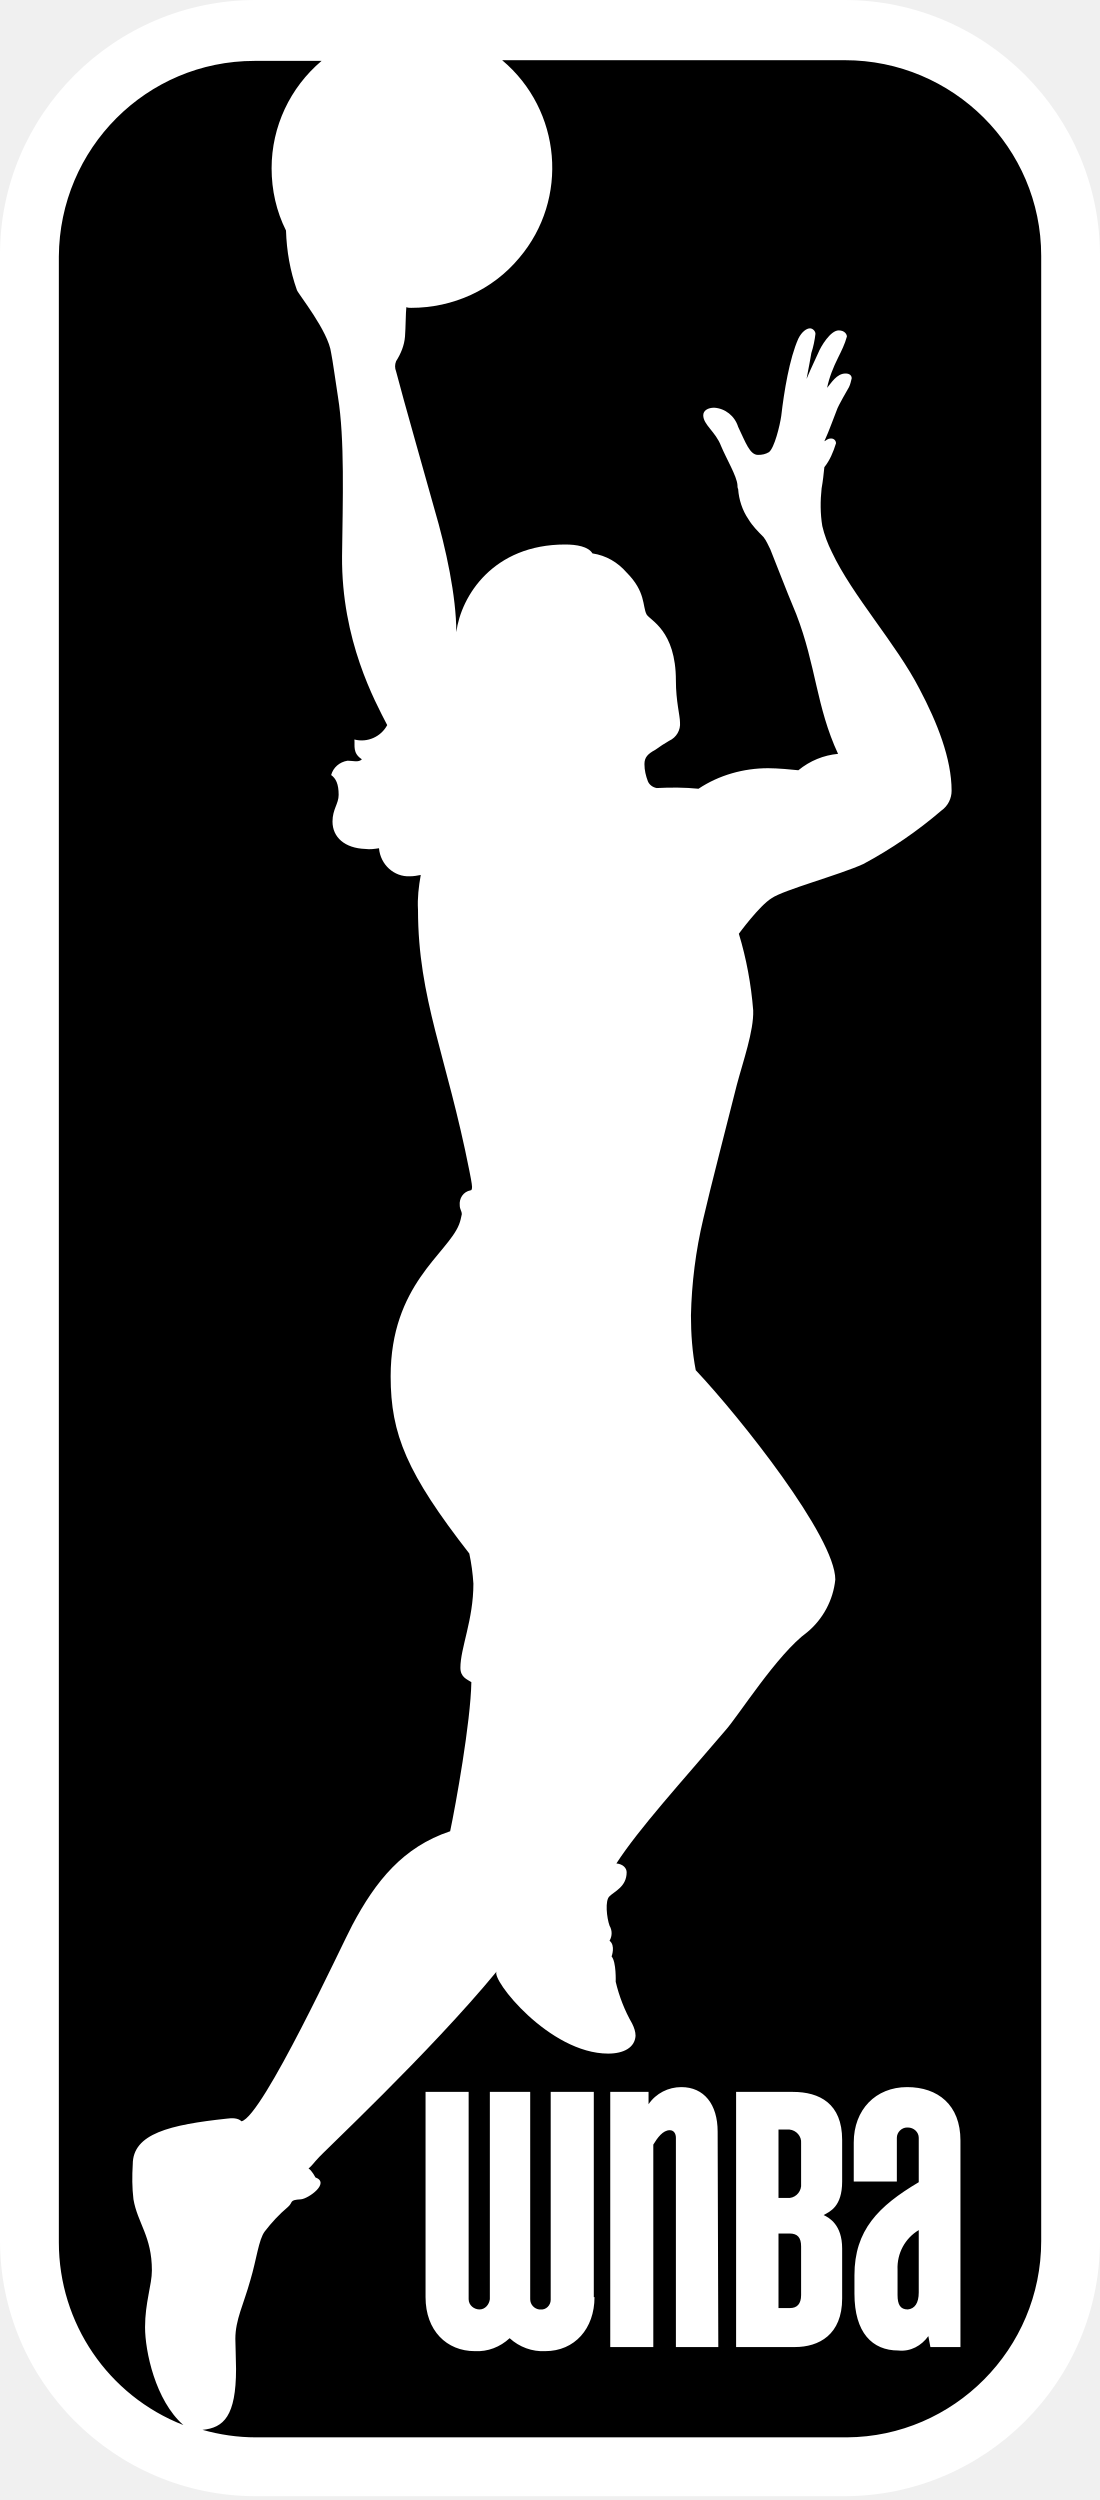
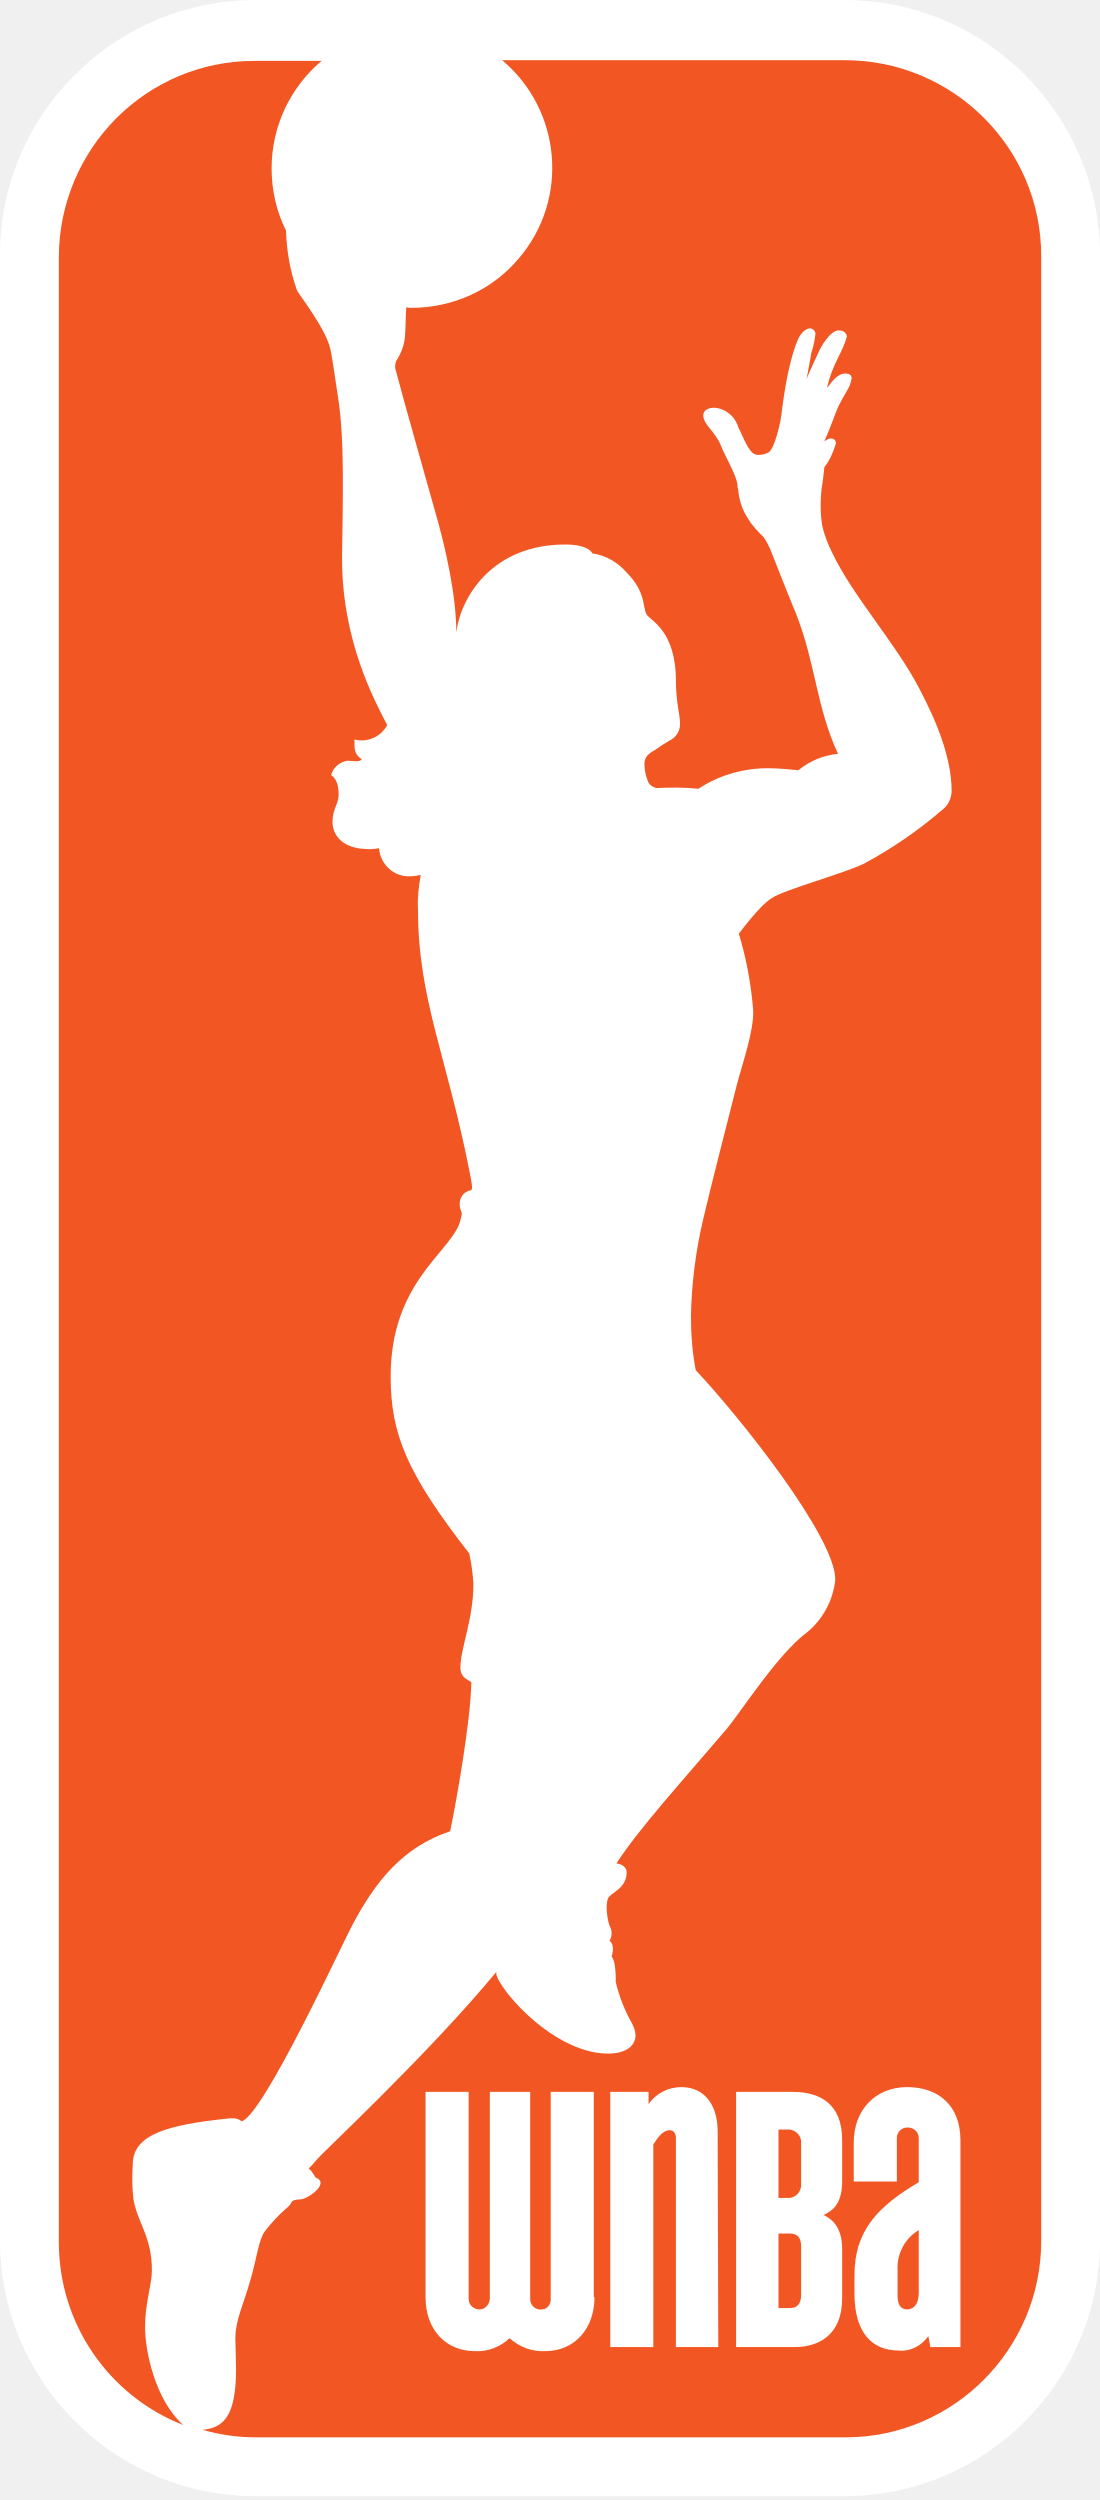
- <svg xmlns="http://www.w3.org/2000/svg" width="22" height="50" viewBox="0 0 22 50" fill="currentcolor">
+ <svg xmlns="http://www.w3.org/2000/svg" width="22" height="50" viewBox="0 0 22 50" fill="none">
  <path d="M5.117 0H16.883C19.715 0 22 2.299 22 5.117V44.807C22 47.639 19.701 49.924 16.883 49.924H5.117C2.285 49.924 6.07631e-05 47.626 6.07631e-05 44.807V5.117C-0.014 2.299 2.285 0 5.117 0Z" fill="white" />
-   <path d="M20.824 44.821V5.117C20.824 2.955 19.059 1.204 16.897 1.204H10.043C11.233 2.203 11.384 3.981 10.385 5.158C9.851 5.801 9.058 6.157 8.223 6.157C8.196 6.157 8.155 6.157 8.127 6.143C8.114 6.252 8.114 6.553 8.1 6.731C8.086 6.909 8.018 7.073 7.922 7.224C7.895 7.292 7.895 7.361 7.922 7.429C8.032 7.867 8.606 9.878 8.688 10.179C8.921 10.973 9.126 11.93 9.126 12.642C9.222 11.916 9.865 10.89 11.302 10.89C11.534 10.89 11.767 10.931 11.849 11.068C12.123 11.109 12.355 11.246 12.533 11.451C12.916 11.835 12.848 12.122 12.93 12.286C12.998 12.409 13.518 12.601 13.518 13.613C13.518 14.024 13.6 14.311 13.6 14.448C13.614 14.598 13.532 14.749 13.381 14.817C13.285 14.872 13.203 14.927 13.108 14.995C12.957 15.077 12.889 15.145 12.889 15.282C12.889 15.405 12.916 15.515 12.957 15.624C12.984 15.693 13.053 15.747 13.135 15.761C13.409 15.747 13.696 15.747 13.97 15.775C14.38 15.501 14.873 15.364 15.365 15.364C15.543 15.364 15.858 15.392 15.967 15.405C16.2 15.214 16.473 15.104 16.761 15.077C16.323 14.133 16.323 13.312 15.926 12.286C15.707 11.766 15.475 11.15 15.406 10.986C15.365 10.904 15.324 10.808 15.269 10.74C15.16 10.63 15.05 10.521 14.968 10.384C14.845 10.206 14.777 9.987 14.763 9.782C14.749 9.755 14.749 9.727 14.749 9.7C14.736 9.522 14.53 9.18 14.421 8.92C14.312 8.633 14.065 8.496 14.065 8.305C14.065 8.209 14.161 8.154 14.284 8.154C14.503 8.168 14.695 8.318 14.763 8.537C14.914 8.852 14.996 9.098 15.16 9.098C15.242 9.098 15.31 9.084 15.379 9.043C15.488 8.961 15.598 8.51 15.625 8.318C15.68 7.839 15.789 7.169 15.967 6.772C16.035 6.635 16.131 6.567 16.2 6.567C16.254 6.567 16.309 6.622 16.309 6.677C16.295 6.8 16.268 6.936 16.227 7.06C16.213 7.142 16.172 7.374 16.131 7.579C16.227 7.347 16.336 7.128 16.364 7.06C16.419 6.923 16.61 6.608 16.774 6.608C16.897 6.608 16.938 6.69 16.938 6.731C16.897 6.882 16.829 7.019 16.761 7.155C16.665 7.347 16.583 7.552 16.542 7.757C16.624 7.662 16.733 7.47 16.911 7.47C16.993 7.47 17.034 7.511 17.034 7.566C17.02 7.621 17.007 7.689 16.979 7.744C16.966 7.771 16.761 8.113 16.733 8.209C16.692 8.305 16.583 8.619 16.487 8.825C16.528 8.811 16.542 8.77 16.624 8.77C16.678 8.77 16.72 8.811 16.72 8.866C16.665 9.043 16.596 9.208 16.487 9.344C16.473 9.481 16.459 9.618 16.432 9.769C16.405 10.015 16.405 10.275 16.446 10.521C16.487 10.699 16.555 10.877 16.637 11.041C17.048 11.916 17.924 12.874 18.389 13.777C18.744 14.448 19.032 15.173 19.032 15.816C19.032 15.966 18.963 16.117 18.826 16.213C18.348 16.623 17.828 16.979 17.267 17.28C16.788 17.499 15.666 17.8 15.433 17.964C15.187 18.114 14.777 18.675 14.777 18.675C14.927 19.168 15.023 19.688 15.064 20.208C15.078 20.618 14.859 21.234 14.736 21.699C14.558 22.41 14.202 23.779 14.065 24.38C13.915 25.01 13.833 25.666 13.819 26.309C13.819 26.679 13.846 27.048 13.915 27.404C14.804 28.348 16.706 30.742 16.706 31.591C16.665 32.001 16.459 32.384 16.145 32.644C15.543 33.082 14.763 34.327 14.503 34.614C13.641 35.627 12.779 36.571 12.328 37.269C12.464 37.282 12.533 37.364 12.533 37.446C12.533 37.734 12.287 37.829 12.191 37.925C12.095 38.007 12.136 38.363 12.191 38.514C12.246 38.609 12.246 38.719 12.191 38.815C12.314 38.91 12.232 39.129 12.232 39.129C12.328 39.239 12.314 39.635 12.314 39.635C12.382 39.923 12.492 40.21 12.642 40.47C12.683 40.552 12.711 40.634 12.711 40.716C12.697 40.949 12.478 41.072 12.164 41.072C10.987 41.072 9.81 39.581 9.933 39.43C8.593 41.058 6.417 43.083 6.349 43.179C6.294 43.234 6.239 43.316 6.171 43.37C6.239 43.411 6.308 43.548 6.308 43.548C6.609 43.658 6.171 43.972 6.021 43.986C5.774 44 5.87 44.041 5.761 44.137C5.583 44.287 5.432 44.451 5.295 44.629C5.172 44.793 5.131 45.19 5.008 45.6C4.871 46.093 4.707 46.394 4.707 46.777C4.707 46.832 4.721 47.27 4.721 47.379C4.721 48.323 4.474 48.556 4.05 48.597C4.392 48.693 4.748 48.747 5.118 48.747H16.938C19.073 48.734 20.824 46.982 20.824 44.821ZM11.89 45.943C11.89 46.572 11.493 47.023 10.905 47.023C10.645 47.037 10.385 46.941 10.193 46.764C10.002 46.941 9.756 47.037 9.496 47.023C8.935 47.023 8.511 46.613 8.511 45.943V41.838H9.373V45.984C9.373 46.107 9.482 46.189 9.591 46.189C9.701 46.189 9.783 46.093 9.797 45.984V41.838H10.604V45.984C10.604 46.093 10.686 46.175 10.782 46.189H10.809C10.918 46.203 11.014 46.107 11.014 45.997V45.984V41.838H11.876V45.943H11.89ZM14.366 46.941H13.518V42.755C13.518 42.673 13.477 42.604 13.395 42.604C13.258 42.604 13.149 42.755 13.066 42.892V46.941H12.205V41.838H12.971V42.084C13.121 41.865 13.367 41.742 13.627 41.742C14.079 41.742 14.353 42.084 14.353 42.632L14.366 46.941ZM16.843 45.97C16.843 46.695 16.378 46.941 15.899 46.941H14.722V41.838H15.858C16.391 41.838 16.843 42.071 16.843 42.796V43.63C16.843 44.137 16.596 44.232 16.473 44.301C16.583 44.355 16.843 44.492 16.843 44.971V45.97ZM19.209 42.809V46.941H18.608C18.594 46.887 18.58 46.777 18.567 46.722C18.43 46.914 18.211 47.037 17.965 47.01C17.445 47.01 17.089 46.654 17.089 45.874V45.505C17.089 44.602 17.568 44.123 18.375 43.644V42.755C18.375 42.645 18.279 42.55 18.156 42.55H18.142C18.033 42.55 17.937 42.645 17.937 42.755V43.63H17.075V42.85C17.075 42.194 17.513 41.742 18.142 41.742C18.758 41.742 19.209 42.098 19.209 42.809ZM18.375 45.847V44.602C18.101 44.766 17.937 45.067 17.951 45.395V45.901C17.951 46.093 18.006 46.189 18.156 46.189C18.293 46.175 18.375 46.066 18.375 45.847ZM16.022 45.901V44.93C16.022 44.752 15.953 44.67 15.789 44.67H15.57V46.161H15.803C15.94 46.161 16.022 46.079 16.022 45.901ZM16.022 43.699V42.864C16.035 42.727 15.926 42.604 15.789 42.591H15.748H15.57V43.959H15.748C15.885 43.972 16.008 43.863 16.022 43.726V43.699ZM6.65 16.431C6.65 16.185 6.773 16.076 6.773 15.898C6.773 15.679 6.718 15.569 6.623 15.501C6.664 15.351 6.787 15.241 6.951 15.214C7.06 15.214 7.17 15.255 7.238 15.186C7.047 15.063 7.101 14.913 7.088 14.79C7.348 14.858 7.621 14.735 7.744 14.502C7.498 14.024 6.828 12.806 6.841 11.123C6.855 10.001 6.896 8.783 6.759 7.935C6.718 7.675 6.65 7.183 6.623 7.06C6.568 6.622 5.966 5.883 5.938 5.801C5.802 5.418 5.733 5.021 5.72 4.611C5.528 4.228 5.432 3.803 5.432 3.366C5.432 2.531 5.802 1.751 6.431 1.218H5.09C2.928 1.218 1.191 2.969 1.177 5.13V44.848C1.177 46.462 2.162 47.913 3.667 48.501C3.106 48.008 2.901 47.023 2.901 46.545C2.901 46.052 3.038 45.696 3.038 45.409C3.038 44.725 2.751 44.465 2.669 43.986C2.641 43.754 2.641 43.521 2.655 43.288C2.655 42.673 3.394 42.495 4.543 42.372C4.639 42.358 4.762 42.358 4.83 42.426C5.254 42.331 6.855 38.855 7.047 38.5C7.512 37.624 8.059 36.94 9.003 36.625C9.113 36.105 9.414 34.436 9.427 33.643C9.345 33.588 9.208 33.547 9.208 33.355C9.208 32.959 9.468 32.398 9.468 31.673C9.455 31.468 9.427 31.262 9.386 31.071C8.141 29.47 7.813 28.69 7.813 27.527C7.813 25.694 8.948 25.078 9.181 24.49C9.208 24.422 9.222 24.353 9.236 24.285C9.236 24.216 9.195 24.189 9.195 24.107C9.181 23.97 9.263 23.833 9.414 23.806C9.427 23.806 9.441 23.792 9.441 23.737C9.441 23.683 9.4 23.477 9.386 23.409C8.935 21.124 8.36 19.975 8.36 18.196C8.346 17.964 8.374 17.731 8.415 17.499C8.346 17.512 8.278 17.526 8.196 17.526C7.881 17.54 7.608 17.293 7.58 16.965C7.484 16.979 7.402 16.992 7.307 16.979C6.896 16.965 6.65 16.746 6.65 16.431Z" fill="currentcolor" />
+   <path d="M20.824 44.821V5.117C20.824 2.955 19.059 1.204 16.897 1.204H10.043C11.233 2.203 11.384 3.981 10.385 5.158C9.851 5.801 9.058 6.157 8.223 6.157C8.196 6.157 8.155 6.157 8.127 6.143C8.114 6.252 8.114 6.553 8.1 6.731C8.086 6.909 8.018 7.073 7.922 7.224C7.895 7.292 7.895 7.361 7.922 7.429C8.032 7.867 8.606 9.878 8.688 10.179C8.921 10.973 9.126 11.93 9.126 12.642C9.222 11.916 9.865 10.89 11.302 10.89C11.534 10.89 11.767 10.931 11.849 11.068C12.123 11.109 12.355 11.246 12.533 11.451C12.916 11.835 12.848 12.122 12.93 12.286C12.998 12.409 13.518 12.601 13.518 13.613C13.518 14.024 13.6 14.311 13.6 14.448C13.614 14.598 13.532 14.749 13.381 14.817C13.285 14.872 13.203 14.927 13.108 14.995C12.957 15.077 12.889 15.145 12.889 15.282C12.889 15.405 12.916 15.515 12.957 15.624C12.984 15.693 13.053 15.747 13.135 15.761C13.409 15.747 13.696 15.747 13.97 15.775C14.38 15.501 14.873 15.364 15.365 15.364C15.543 15.364 15.858 15.392 15.967 15.405C16.2 15.214 16.473 15.104 16.761 15.077C16.323 14.133 16.323 13.312 15.926 12.286C15.707 11.766 15.475 11.15 15.406 10.986C15.365 10.904 15.324 10.808 15.269 10.74C15.16 10.63 15.05 10.521 14.968 10.384C14.845 10.206 14.777 9.987 14.763 9.782C14.749 9.755 14.749 9.727 14.749 9.7C14.736 9.522 14.53 9.18 14.421 8.92C14.312 8.633 14.065 8.496 14.065 8.305C14.065 8.209 14.161 8.154 14.284 8.154C14.503 8.168 14.695 8.318 14.763 8.537C14.914 8.852 14.996 9.098 15.16 9.098C15.242 9.098 15.31 9.084 15.379 9.043C15.488 8.961 15.598 8.51 15.625 8.318C15.68 7.839 15.789 7.169 15.967 6.772C16.035 6.635 16.131 6.567 16.2 6.567C16.254 6.567 16.309 6.622 16.309 6.677C16.295 6.8 16.268 6.936 16.227 7.06C16.213 7.142 16.172 7.374 16.131 7.579C16.227 7.347 16.336 7.128 16.364 7.06C16.419 6.923 16.61 6.608 16.774 6.608C16.897 6.608 16.938 6.69 16.938 6.731C16.897 6.882 16.829 7.019 16.761 7.155C16.665 7.347 16.583 7.552 16.542 7.757C16.624 7.662 16.733 7.47 16.911 7.47C16.993 7.47 17.034 7.511 17.034 7.566C17.02 7.621 17.007 7.689 16.979 7.744C16.966 7.771 16.761 8.113 16.733 8.209C16.692 8.305 16.583 8.619 16.487 8.825C16.528 8.811 16.542 8.77 16.624 8.77C16.678 8.77 16.72 8.811 16.72 8.866C16.665 9.043 16.596 9.208 16.487 9.344C16.473 9.481 16.459 9.618 16.432 9.769C16.405 10.015 16.405 10.275 16.446 10.521C16.487 10.699 16.555 10.877 16.637 11.041C17.048 11.916 17.924 12.874 18.389 13.777C18.744 14.448 19.032 15.173 19.032 15.816C19.032 15.966 18.963 16.117 18.826 16.213C18.348 16.623 17.828 16.979 17.267 17.28C16.788 17.499 15.666 17.8 15.433 17.964C15.187 18.114 14.777 18.675 14.777 18.675C14.927 19.168 15.023 19.688 15.064 20.208C15.078 20.618 14.859 21.234 14.736 21.699C14.558 22.41 14.202 23.779 14.065 24.38C13.915 25.01 13.833 25.666 13.819 26.309C13.819 26.679 13.846 27.048 13.915 27.404C14.804 28.348 16.706 30.742 16.706 31.591C16.665 32.001 16.459 32.384 16.145 32.644C15.543 33.082 14.763 34.327 14.503 34.614C13.641 35.627 12.779 36.571 12.328 37.269C12.464 37.282 12.533 37.364 12.533 37.446C12.533 37.734 12.287 37.829 12.191 37.925C12.095 38.007 12.136 38.363 12.191 38.514C12.246 38.609 12.246 38.719 12.191 38.815C12.314 38.91 12.232 39.129 12.232 39.129C12.328 39.239 12.314 39.635 12.314 39.635C12.382 39.923 12.492 40.21 12.642 40.47C12.683 40.552 12.711 40.634 12.711 40.716C12.697 40.949 12.478 41.072 12.164 41.072C10.987 41.072 9.81 39.581 9.933 39.43C8.593 41.058 6.417 43.083 6.349 43.179C6.294 43.234 6.239 43.316 6.171 43.37C6.239 43.411 6.308 43.548 6.308 43.548C6.609 43.658 6.171 43.972 6.021 43.986C5.774 44 5.87 44.041 5.761 44.137C5.583 44.287 5.432 44.451 5.295 44.629C5.172 44.793 5.131 45.19 5.008 45.6C4.871 46.093 4.707 46.394 4.707 46.777C4.707 46.832 4.721 47.27 4.721 47.379C4.721 48.323 4.474 48.556 4.05 48.597C4.392 48.693 4.748 48.747 5.118 48.747H16.938C19.073 48.734 20.824 46.982 20.824 44.821ZM11.89 45.943C11.89 46.572 11.493 47.023 10.905 47.023C10.645 47.037 10.385 46.941 10.193 46.764C10.002 46.941 9.756 47.037 9.496 47.023C8.935 47.023 8.511 46.613 8.511 45.943V41.838H9.373V45.984C9.373 46.107 9.482 46.189 9.591 46.189C9.701 46.189 9.783 46.093 9.797 45.984V41.838H10.604V45.984C10.604 46.093 10.686 46.175 10.782 46.189H10.809C10.918 46.203 11.014 46.107 11.014 45.997V45.984V41.838H11.876V45.943H11.89ZM14.366 46.941H13.518V42.755C13.518 42.673 13.477 42.604 13.395 42.604C13.258 42.604 13.149 42.755 13.066 42.892V46.941H12.205V41.838H12.971V42.084C13.121 41.865 13.367 41.742 13.627 41.742C14.079 41.742 14.353 42.084 14.353 42.632L14.366 46.941ZM16.843 45.97C16.843 46.695 16.378 46.941 15.899 46.941H14.722V41.838H15.858C16.391 41.838 16.843 42.071 16.843 42.796V43.63C16.843 44.137 16.596 44.232 16.473 44.301C16.583 44.355 16.843 44.492 16.843 44.971V45.97ZM19.209 42.809V46.941H18.608C18.594 46.887 18.58 46.777 18.567 46.722C18.43 46.914 18.211 47.037 17.965 47.01C17.445 47.01 17.089 46.654 17.089 45.874V45.505C17.089 44.602 17.568 44.123 18.375 43.644V42.755C18.375 42.645 18.279 42.55 18.156 42.55H18.142C18.033 42.55 17.937 42.645 17.937 42.755V43.63H17.075V42.85C17.075 42.194 17.513 41.742 18.142 41.742C18.758 41.742 19.209 42.098 19.209 42.809ZM18.375 45.847V44.602C18.101 44.766 17.937 45.067 17.951 45.395V45.901C17.951 46.093 18.006 46.189 18.156 46.189C18.293 46.175 18.375 46.066 18.375 45.847ZM16.022 45.901V44.93C16.022 44.752 15.953 44.67 15.789 44.67H15.57V46.161H15.803C15.94 46.161 16.022 46.079 16.022 45.901ZM16.022 43.699V42.864C16.035 42.727 15.926 42.604 15.789 42.591H15.748H15.57V43.959H15.748C15.885 43.972 16.008 43.863 16.022 43.726V43.699ZM6.65 16.431C6.65 16.185 6.773 16.076 6.773 15.898C6.773 15.679 6.718 15.569 6.623 15.501C6.664 15.351 6.787 15.241 6.951 15.214C7.06 15.214 7.17 15.255 7.238 15.186C7.047 15.063 7.101 14.913 7.088 14.79C7.348 14.858 7.621 14.735 7.744 14.502C7.498 14.024 6.828 12.806 6.841 11.123C6.855 10.001 6.896 8.783 6.759 7.935C6.718 7.675 6.65 7.183 6.623 7.06C6.568 6.622 5.966 5.883 5.938 5.801C5.802 5.418 5.733 5.021 5.72 4.611C5.528 4.228 5.432 3.803 5.432 3.366C5.432 2.531 5.802 1.751 6.431 1.218H5.09C2.928 1.218 1.191 2.969 1.177 5.13V44.848C1.177 46.462 2.162 47.913 3.667 48.501C3.106 48.008 2.901 47.023 2.901 46.545C2.901 46.052 3.038 45.696 3.038 45.409C3.038 44.725 2.751 44.465 2.669 43.986C2.641 43.754 2.641 43.521 2.655 43.288C2.655 42.673 3.394 42.495 4.543 42.372C4.639 42.358 4.762 42.358 4.83 42.426C5.254 42.331 6.855 38.855 7.047 38.5C7.512 37.624 8.059 36.94 9.003 36.625C9.113 36.105 9.414 34.436 9.427 33.643C9.345 33.588 9.208 33.547 9.208 33.355C9.208 32.959 9.468 32.398 9.468 31.673C9.455 31.468 9.427 31.262 9.386 31.071C8.141 29.47 7.813 28.69 7.813 27.527C7.813 25.694 8.948 25.078 9.181 24.49C9.208 24.422 9.222 24.353 9.236 24.285C9.236 24.216 9.195 24.189 9.195 24.107C9.181 23.97 9.263 23.833 9.414 23.806C9.427 23.806 9.441 23.792 9.441 23.737C9.441 23.683 9.4 23.477 9.386 23.409C8.935 21.124 8.36 19.975 8.36 18.196C8.346 17.964 8.374 17.731 8.415 17.499C8.346 17.512 8.278 17.526 8.196 17.526C7.881 17.54 7.608 17.293 7.58 16.965C7.484 16.979 7.402 16.992 7.307 16.979C6.896 16.965 6.65 16.746 6.65 16.431Z" fill="#F15623" />
</svg>
